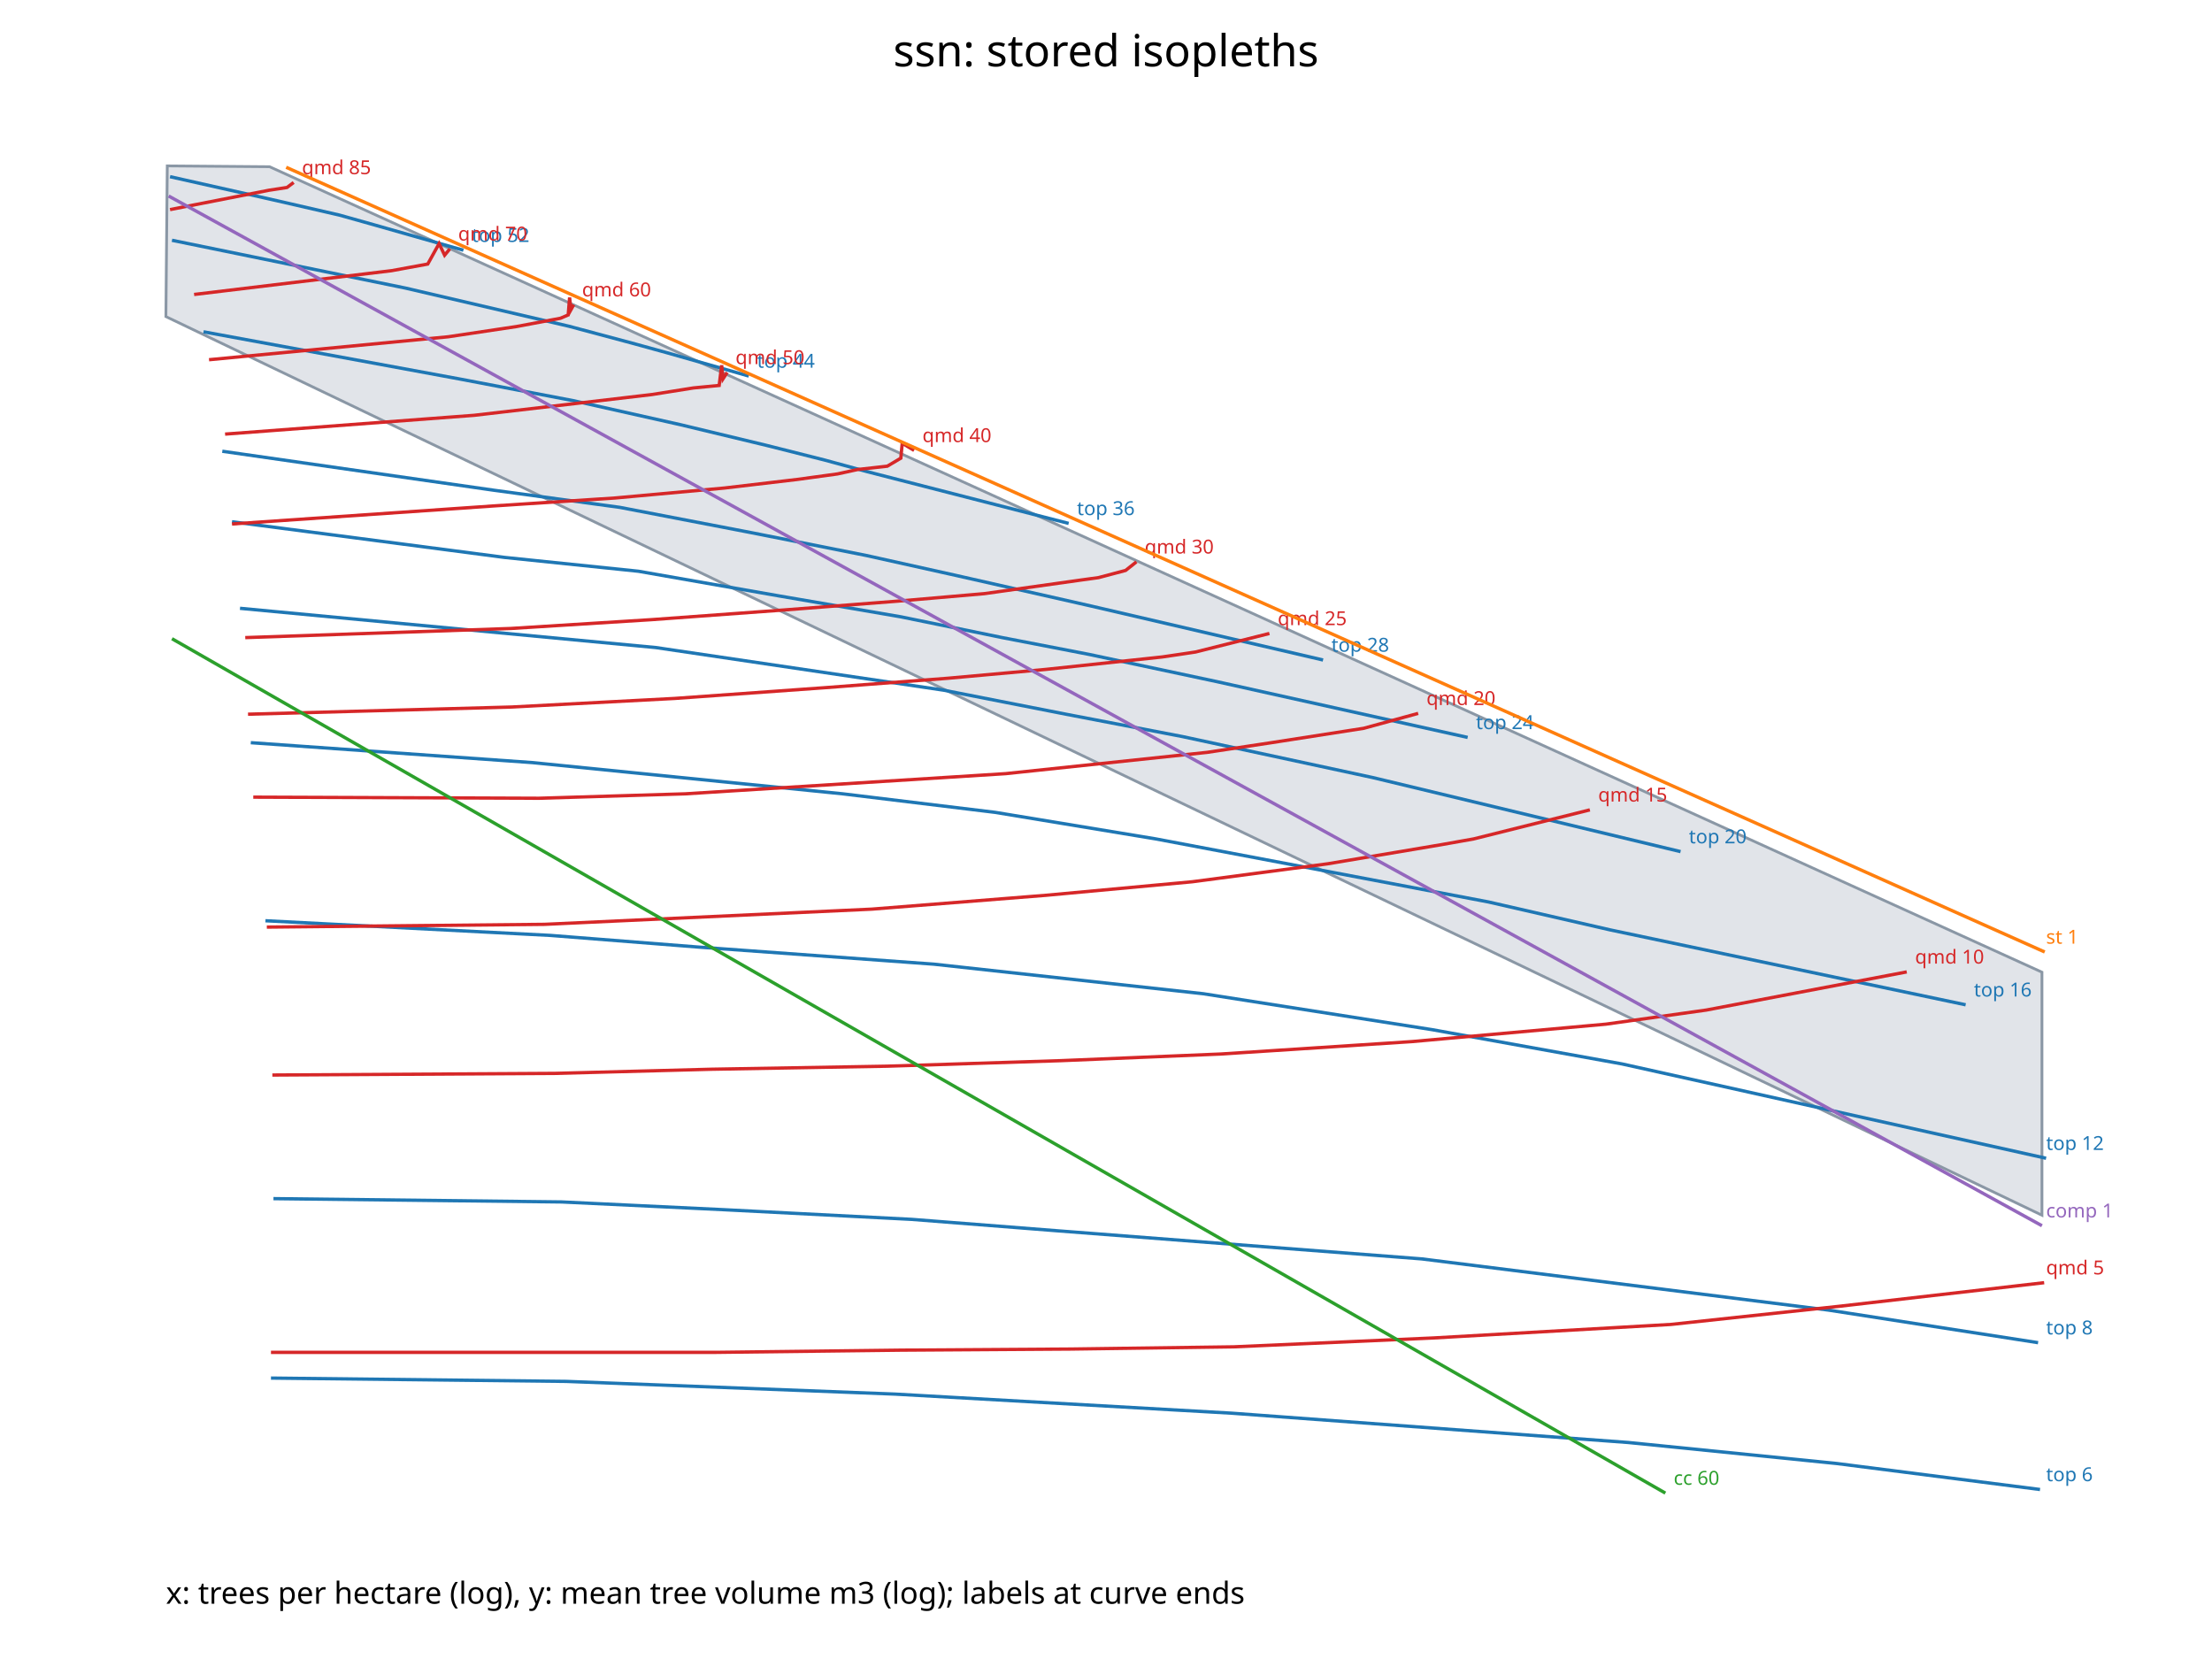
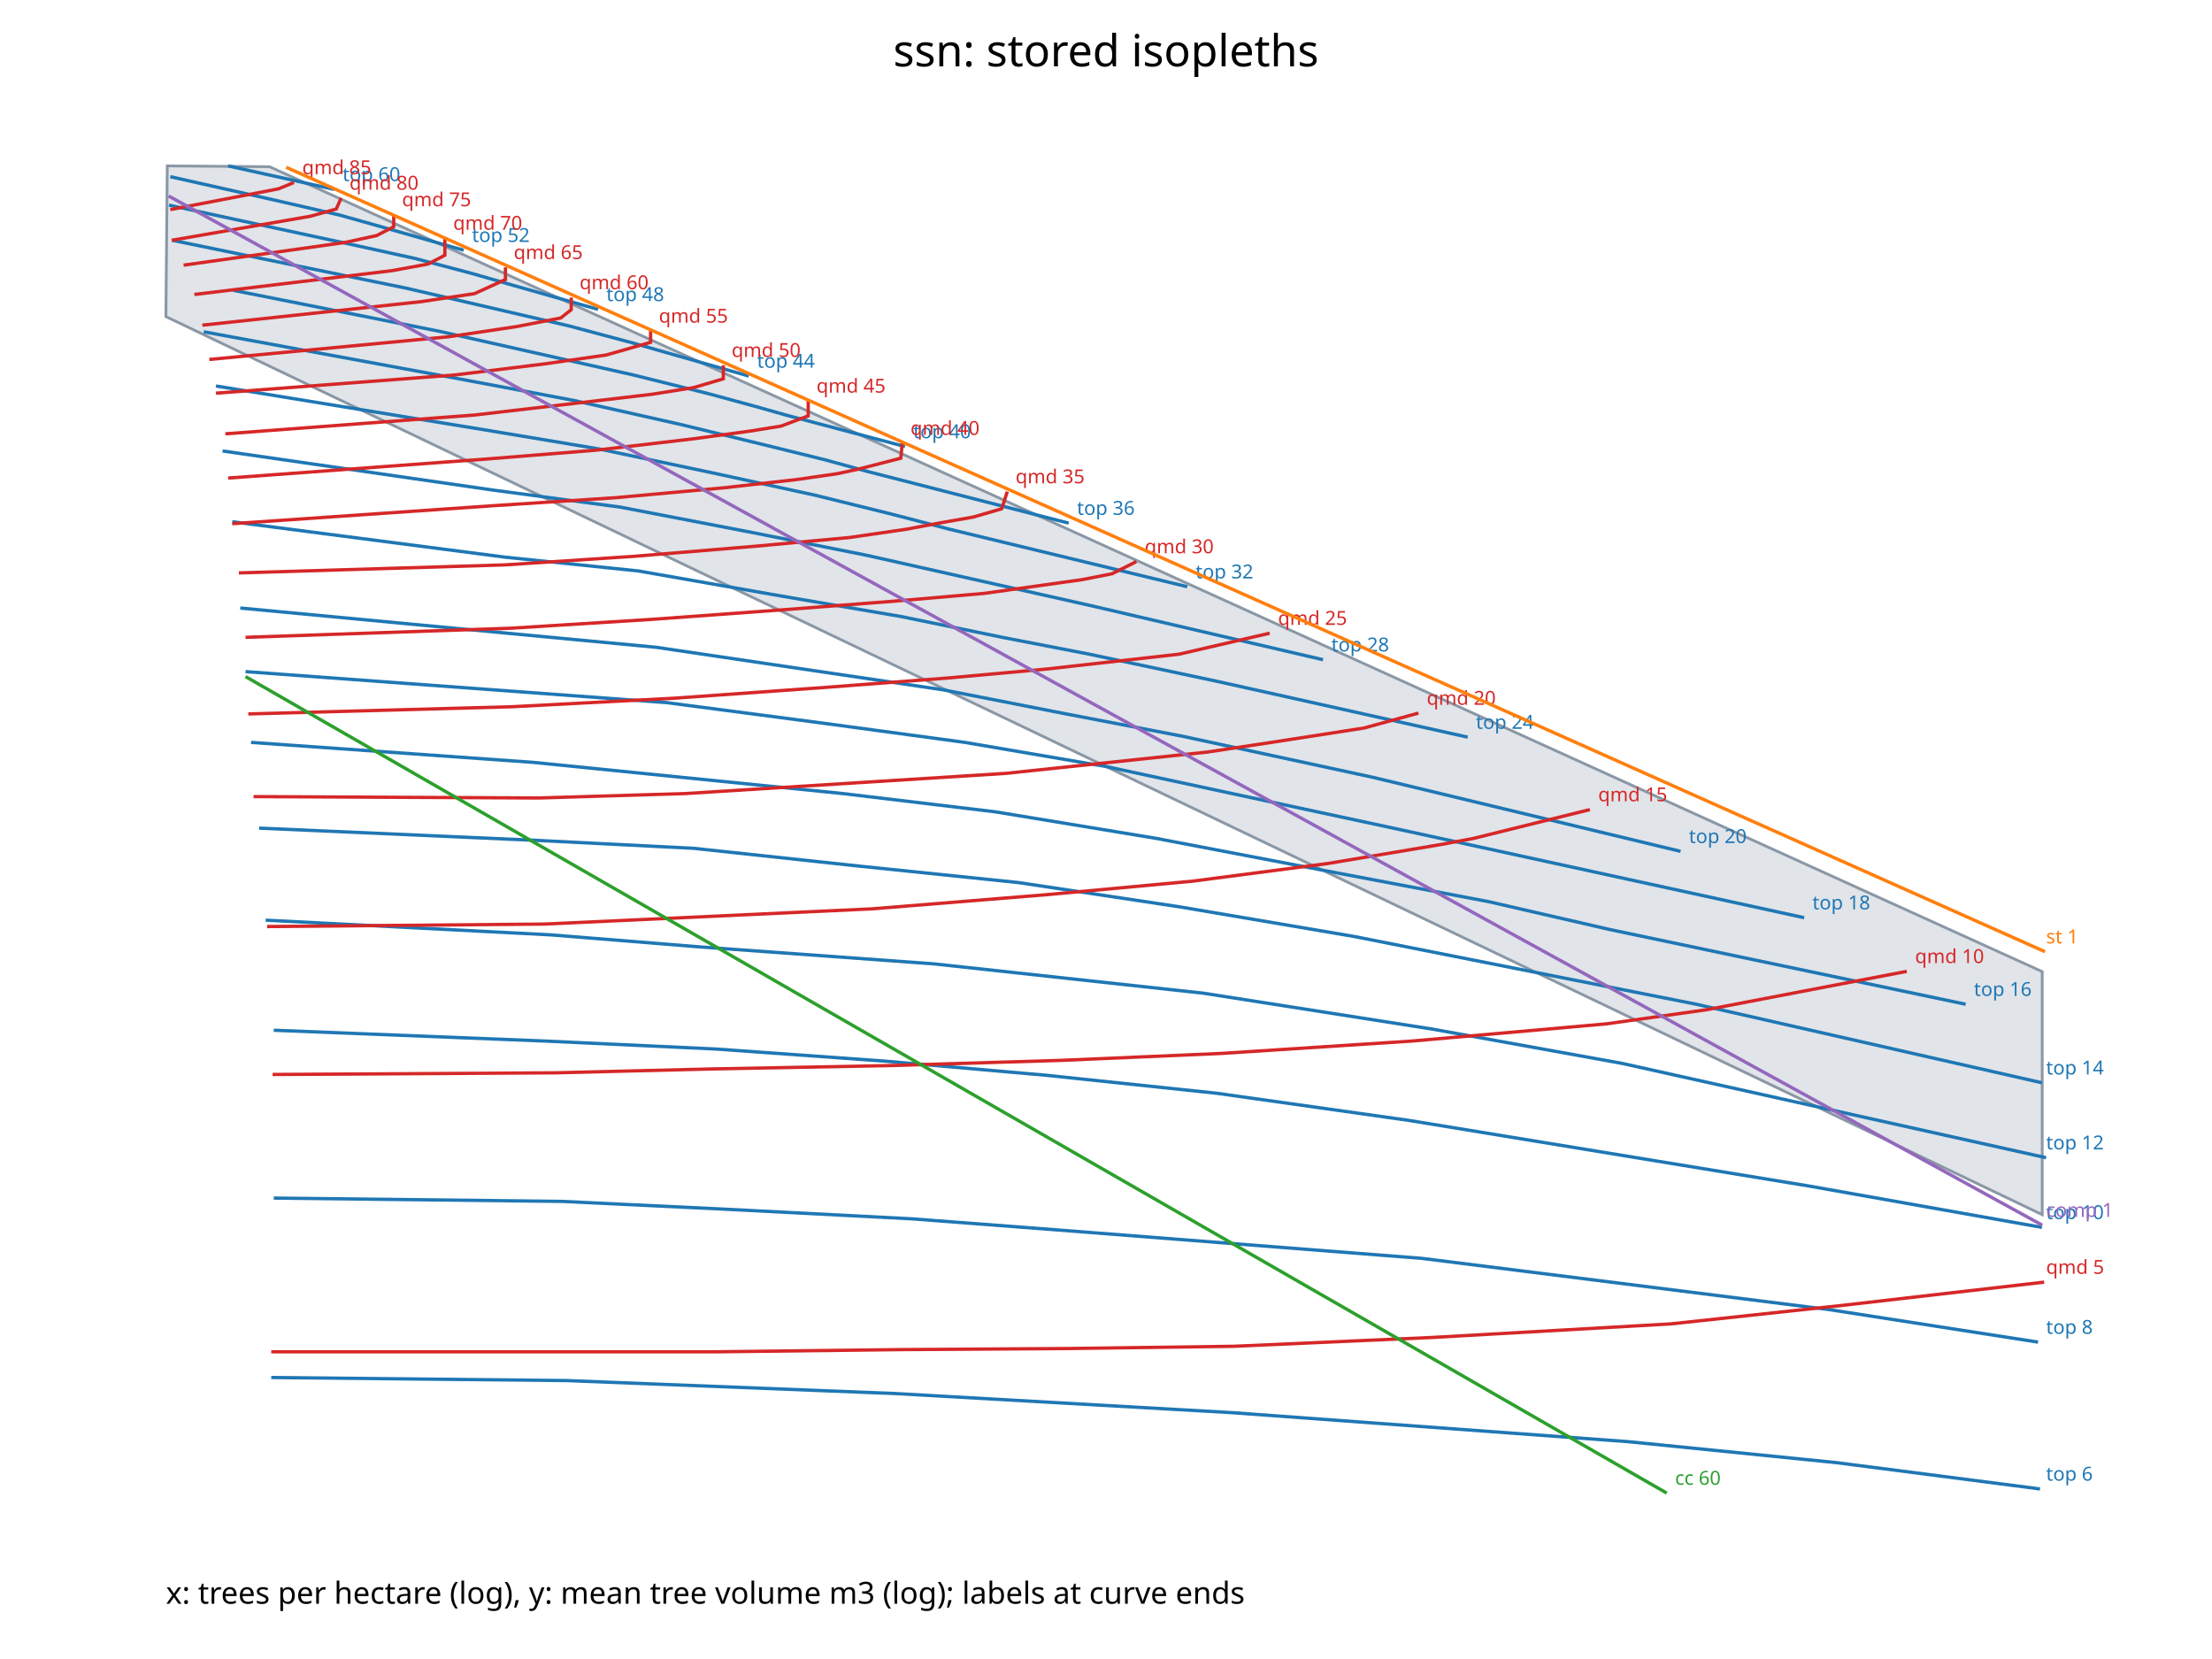
<svg xmlns="http://www.w3.org/2000/svg" viewBox="0 0 800 600">
  <rect width="100%" height="100%" fill="#ffffff" />
  <text x="400" y="24" text-anchor="middle" font-family="sans-serif" font-size="16">ssn: stored isopleths</text>
-   <polygon fill="#c9ced6" fill-opacity="0.55" stroke="#8a97a5" stroke-width="1" points="97.5,60.3 738.5,351.6 738.5,439.5 60.0,114.5 60.5,60.0" />
-   <polyline fill="none" stroke="#1f77b4" stroke-width="1.2" points="61.5,63.9 100.2,72.6 122.8,77.8 135.6,81.4 167.6,90.5" />
-   <text x="170.6" y="87.5" font-family="sans-serif" font-size="7" fill="#1f77b4">top 52</text>
-   <polyline fill="none" stroke="#1f77b4" stroke-width="1.2" points="62.2,86.9 146.7,104.2 205.8,118.0 228.6,124.1 241.3,127.6 270.8,136.0" />
+   <polygon fill="#c9ced6" fill-opacity="0.55" stroke="#8a97a5" stroke-width="1" points="97.5,60.3 738.6,351.4 738.6,439.3 60.0,114.5 60.5,60.0" />
+   <polyline fill="none" stroke="#1f77b4" stroke-width="1.2" points="98.1,498.2 204.9,499.3 323.9,504.0 445.5,510.9 588.9,521.4 664.3,529.0 737.8,538.5" />
+   <text x="740.0" y="535.5" font-family="sans-serif" font-size="7" fill="#1f77b4">top 6</text>
+   <polyline fill="none" stroke="#1f77b4" stroke-width="1.2" points="99.0,433.3 203.2,434.5 261.8,437.3 329.7,440.8 382.1,444.8 514.2,455.1 661.3,473.6 737.1,485.4" />
+   <text x="740.0" y="482.4" font-family="sans-serif" font-size="7" fill="#1f77b4">top 8</text>
+   <polyline fill="none" stroke="#1f77b4" stroke-width="1.2" points="99.0,372.6 196.9,376.5 259.0,379.4 320.4,383.8 378.5,388.9 440.1,395.4 509.5,405.2 654.0,428.9 738.5,443.9" />
+   <text x="740.0" y="440.9" font-family="sans-serif" font-size="7" fill="#1f77b4">top 10</text>
+   <polyline fill="none" stroke="#1f77b4" stroke-width="1.2" points="96.1,332.8 199.1,338.1 252.3,342.4 337.8,348.6 435.2,359.2 518.1,372.2 586.7,384.6 740.0,418.7" />
+   <text x="740.0" y="415.7" font-family="sans-serif" font-size="7" fill="#1f77b4">top 12</text>
+   <polyline fill="none" stroke="#1f77b4" stroke-width="1.2" points="93.7,299.5 195.4,304.0 250.8,306.8 311.3,313.3 368.4,319.2 426.8,328.0 489.8,338.7 613.5,363.2 738.5,391.6" />
+   <text x="740.0" y="388.6" font-family="sans-serif" font-size="7" fill="#1f77b4">top 14</text>
+   <polyline fill="none" stroke="#1f77b4" stroke-width="1.2" points="90.8,268.5 192.6,275.7 304.8,287.0 359.9,293.6 418.1,303.2 477.2,314.5 538.4,326.1 582.3,336.2 710.9,363.2" />
+   <text x="713.9" y="360.2" font-family="sans-serif" font-size="7" fill="#1f77b4">top 16</text>
+   <polyline fill="none" stroke="#1f77b4" stroke-width="1.2" points="88.8,242.9 241.0,254.1 297.3,261.5 349.0,268.5 399.9,277.2 507.1,300.2 652.5,331.9" />
+   <text x="655.5" y="328.9" font-family="sans-serif" font-size="7" fill="#1f77b4">top 18</text>
+   <polyline fill="none" stroke="#1f77b4" stroke-width="1.2" points="86.9,219.9 237.3,234.1 341.2,249.5 385.6,258.2 427.8,266.3 496.4,281.1 607.8,307.9" />
+   <text x="610.8" y="304.9" font-family="sans-serif" font-size="7" fill="#1f77b4">top 20</text>
+   <polyline fill="none" stroke="#1f77b4" stroke-width="1.2" points="84.0,188.7 182.6,201.5 230.9,206.5 282.2,215.5 326.0,223.0 362.5,230.5 394.0,236.6 440.1,246.4 530.8,266.6" />
+   <text x="533.8" y="263.6" font-family="sans-serif" font-size="7" fill="#1f77b4">top 24</text>
+   <polyline fill="none" stroke="#1f77b4" stroke-width="1.2" points="80.5,163.1 178.7,177.3 224.3,183.4 272.1,192.6 313.3,200.8 345.8,208.1 394.8,219.1 478.5,238.6" />
+   <text x="481.5" y="235.6" font-family="sans-serif" font-size="7" fill="#1f77b4">top 28</text>
+   <polyline fill="none" stroke="#1f77b4" stroke-width="1.2" points="78.1,139.6 174.3,155.3 216.8,162.4 259.0,171.3 294.8,179.1 322.7,186.0 343.4,191.4 429.4,212.2" />
+   <text x="432.4" y="209.2" font-family="sans-serif" font-size="7" fill="#1f77b4">top 32</text>
+   <polyline fill="none" stroke="#1f77b4" stroke-width="1.2" points="73.7,120.0 166.5,137.1 207.4,144.8 246.1,153.5 277.3,161.1 298.4,166.3 313.7,170.5 386.5,189.2" />
+   <text x="389.5" y="186.2" font-family="sans-serif" font-size="7" fill="#1f77b4">top 36</text>
+   <polyline fill="none" stroke="#1f77b4" stroke-width="1.2" points="84.4,105.0 158.8,119.8 229.0,135.6 256.3,142.4 273.6,147.1 284.2,150.1 327.3,161.5" />
+   <text x="330.3" y="158.5" font-family="sans-serif" font-size="7" fill="#1f77b4">top 40</text>
+   <polyline fill="none" stroke="#1f77b4" stroke-width="1.2" points="62.3,86.9 146.8,104.2 205.9,117.9 228.7,124.0 241.3,127.6 270.8,136.0" />
  <text x="273.8" y="133.0" font-family="sans-serif" font-size="7" fill="#1f77b4">top 44</text>
-   <polyline fill="none" stroke="#1f77b4" stroke-width="1.2" points="73.6,120.0 166.4,137.1 207.3,144.9 246.1,153.6 277.3,161.1 298.3,166.4 313.7,170.6 386.5,189.3" />
-   <text x="389.5" y="186.3" font-family="sans-serif" font-size="7" fill="#1f77b4">top 36</text>
-   <polyline fill="none" stroke="#1f77b4" stroke-width="1.2" points="80.4,163.2 178.6,177.3 224.2,183.5 272.0,192.7 313.3,200.9 345.7,208.1 394.7,219.2 478.5,238.7" />
-   <text x="481.5" y="235.7" font-family="sans-serif" font-size="7" fill="#1f77b4">top 28</text>
-   <polyline fill="none" stroke="#1f77b4" stroke-width="1.2" points="83.9,188.7 182.5,201.6 230.9,206.6 282.2,215.6 325.9,223.1 362.5,230.6 394.0,236.7 440.0,246.5 530.8,266.7" />
-   <text x="533.8" y="263.7" font-family="sans-serif" font-size="7" fill="#1f77b4">top 24</text>
-   <polyline fill="none" stroke="#1f77b4" stroke-width="1.2" points="86.8,220.0 237.2,234.2 341.2,249.6 385.5,258.3 427.7,266.4 496.4,281.2 607.8,308.0" />
-   <text x="610.8" y="305.0" font-family="sans-serif" font-size="7" fill="#1f77b4">top 20</text>
-   <polyline fill="none" stroke="#1f77b4" stroke-width="1.2" points="90.7,268.6 192.5,275.8 304.8,287.1 359.9,293.8 418.0,303.4 477.2,314.6 538.3,326.2 582.3,336.3 710.9,363.4" />
-   <text x="713.9" y="360.4" font-family="sans-serif" font-size="7" fill="#1f77b4">top 16</text>
-   <polyline fill="none" stroke="#1f77b4" stroke-width="1.2" points="96.0,333.0 199.0,338.3 252.3,342.5 337.7,348.7 435.2,359.4 518.0,372.4 586.7,384.8 740.0,418.9" />
-   <text x="740.0" y="415.9" font-family="sans-serif" font-size="7" fill="#1f77b4">top 12</text>
-   <polyline fill="none" stroke="#1f77b4" stroke-width="1.2" points="98.9,433.5 203.1,434.7 261.7,437.5 329.7,441.0 382.0,445.1 514.2,455.3 661.2,473.8 737.1,485.6" />
-   <text x="740.0" y="482.6" font-family="sans-serif" font-size="7" fill="#1f77b4">top 8</text>
-   <polyline fill="none" stroke="#1f77b4" stroke-width="1.2" points="98.0,498.4 204.8,499.6 323.8,504.2 445.5,511.1 588.9,521.7 664.3,529.3 737.8,538.7" />
-   <text x="740.0" y="535.7" font-family="sans-serif" font-size="7" fill="#1f77b4">top 6</text>
-   <polyline fill="none" stroke="#d62728" stroke-width="1.2" points="61.5,75.8 97.3,68.8 100.6,68.3 103.8,67.8 106.2,66.0" />
-   <text x="109.2" y="63.0" font-family="sans-serif" font-size="7" fill="#d62728">qmd 85</text>
-   <polyline fill="none" stroke="#d62728" stroke-width="1.2" points="70.2,106.5 141.6,97.9 154.7,95.5 158.8,88.1 160.8,92.3 162.7,90.0" />
-   <text x="165.7" y="87.0" font-family="sans-serif" font-size="7" fill="#d62728">qmd 70</text>
-   <polyline fill="none" stroke="#d62728" stroke-width="1.2" points="75.6,130.1 162.1,121.8 186.8,118.1 202.7,115.1 205.5,113.9 206.0,107.6 206.5,112.0 207.5,110.2" />
-   <text x="210.5" y="107.2" font-family="sans-serif" font-size="7" fill="#d62728">qmd 60</text>
-   <polyline fill="none" stroke="#d62728" stroke-width="1.2" points="81.4,157.0 171.5,150.2 208.4,145.9 235.7,142.7 250.8,140.3 260.1,139.4 261.0,132.1 261.5,137.0 263.0,134.7" />
-   <text x="266.0" y="131.7" font-family="sans-serif" font-size="7" fill="#d62728">qmd 50</text>
-   <polyline fill="none" stroke="#d62728" stroke-width="1.2" points="83.9,189.5 178.2,183.0 222.5,180.1 262.0,176.5 288.3,173.4 302.9,171.4 310.2,169.8 320.9,168.6 325.8,165.7 326.3,160.3 330.6,162.9" />
-   <text x="333.6" y="159.9" font-family="sans-serif" font-size="7" fill="#d62728">qmd 40</text>
-   <polyline fill="none" stroke="#d62728" stroke-width="1.2" points="88.7,230.6 184.7,227.3 235.7,224.1 283.6,220.6 324.8,217.4 356.0,214.7 391.5,209.7 397.3,208.9 402.2,207.6 407.1,206.3 411.0,203.2" />
-   <text x="414.0" y="200.2" font-family="sans-serif" font-size="7" fill="#d62728">qmd 30</text>
-   <polyline fill="none" stroke="#d62728" stroke-width="1.2" points="89.7,258.3 185.1,255.7 244.0,252.6 298.5,248.7 342.8,245.3 378.2,242.1 420.3,237.6 426.4,236.7 432.4,235.8 459.1,229.1" />
-   <text x="462.1" y="226.1" font-family="sans-serif" font-size="7" fill="#d62728">qmd 25</text>
-   <polyline fill="none" stroke="#d62728" stroke-width="1.2" points="91.6,288.3 194.9,288.7 247.8,287.1 363.7,279.8 436.6,272.1 459.8,268.6 493.2,263.4 512.9,258.0" />
-   <text x="515.9" y="255.0" font-family="sans-serif" font-size="7" fill="#d62728">qmd 20</text>
-   <polyline fill="none" stroke="#d62728" stroke-width="1.2" points="96.5,335.3 196.9,334.3 315.3,328.8 378.2,323.8 431.2,318.9 480.2,312.4 521.2,305.5 533.0,303.4 575.0,292.9" />
-   <text x="578.0" y="289.9" font-family="sans-serif" font-size="7" fill="#d62728">qmd 15</text>
-   <polyline fill="none" stroke="#d62728" stroke-width="1.2" points="98.5,388.8 200.8,388.2 257.4,386.7 320.9,385.6 383.7,383.6 441.5,381.2 510.7,376.7 580.8,370.4 617.1,365.3 689.6,351.5" />
-   <text x="692.6" y="348.5" font-family="sans-serif" font-size="7" fill="#d62728">qmd 10</text>
-   <polyline fill="none" stroke="#d62728" stroke-width="1.2" points="98.0,489.1 204.8,489.1 258.8,489.1 326.0,488.3 387.3,487.9 446.2,487.1 518.2,483.9 604.3,479.0 665.5,472.4 739.3,463.9" />
-   <text x="740.0" y="460.9" font-family="sans-serif" font-size="7" fill="#d62728">qmd 5</text>
-   <polyline fill="none" stroke="#9467bd" stroke-width="1.2" points="61.0,70.9 738.5,443.3" />
-   <text x="740.0" y="440.3" font-family="sans-serif" font-size="7" fill="#9467bd">comp 1</text>
-   <polyline fill="none" stroke="#ff7f0e" stroke-width="1.2" points="103.5,60.5 739.5,344.3" />
-   <text x="740.0" y="341.3" font-family="sans-serif" font-size="7" fill="#ff7f0e">st 1</text>
-   <polyline fill="none" stroke="#2ca02c" stroke-width="1.2" points="62.2,231.0 602.3,540.0" />
-   <text x="605.3" y="537.0" font-family="sans-serif" font-size="7" fill="#2ca02c">cc 60</text>
+   <polyline fill="none" stroke="#1f77b4" stroke-width="1.2" points="61.1,74.2 127.0,88.4 150.2,93.5 170.7,98.9 185.6,103.2 216.3,111.9" />
+   <text x="219.3" y="108.9" font-family="sans-serif" font-size="7" fill="#1f77b4">top 48</text>
+   <polyline fill="none" stroke="#1f77b4" stroke-width="1.2" points="61.6,63.9 100.3,72.6 122.9,77.8 135.7,81.4 167.7,90.5" />
+   <text x="170.7" y="87.5" font-family="sans-serif" font-size="7" fill="#1f77b4">top 52</text>
+   <polyline fill="none" stroke="#1f77b4" stroke-width="1.2" points="82.5,60.0 120.9,68.5" />
+   <text x="123.9" y="65.5" font-family="sans-serif" font-size="7" fill="#1f77b4">top 60</text>
+   <polyline fill="none" stroke="#d62728" stroke-width="1.2" points="98.1,488.9 204.9,488.9 258.9,488.9 326.1,488.1 387.4,487.7 446.3,486.9 518.2,483.7 604.3,478.8 665.5,472.2 739.3,463.7" />
+   <text x="740.0" y="460.7" font-family="sans-serif" font-size="7" fill="#d62728">qmd 5</text>
+   <polyline fill="none" stroke="#d62728" stroke-width="1.2" points="98.6,388.6 200.9,388.0 257.5,386.6 321.0,385.4 383.7,383.5 441.5,381.0 510.8,376.5 580.9,370.3 617.1,365.2 689.6,351.3" />
+   <text x="692.6" y="348.3" font-family="sans-serif" font-size="7" fill="#d62728">qmd 10</text>
+   <polyline fill="none" stroke="#d62728" stroke-width="1.2" points="96.6,335.1 197.0,334.2 315.3,328.7 378.2,323.6 431.2,318.7 480.2,312.3 521.3,305.4 533.0,303.2 575.0,292.8" />
+   <text x="578.0" y="289.8" font-family="sans-serif" font-size="7" fill="#d62728">qmd 15</text>
+   <polyline fill="none" stroke="#d62728" stroke-width="1.2" points="91.7,288.1 195.0,288.6 247.9,287.0 363.8,279.7 436.6,272.0 459.8,268.5 493.3,263.3 513.0,257.9" />
+   <text x="516.0" y="254.9" font-family="sans-serif" font-size="7" fill="#d62728">qmd 20</text>
+   <polyline fill="none" stroke="#d62728" stroke-width="1.2" points="89.8,258.2 185.2,255.6 244.1,252.5 298.6,248.6 342.9,245.2 378.2,242.0 426.4,236.6 459.2,229.0" />
+   <text x="462.2" y="226.0" font-family="sans-serif" font-size="7" fill="#d62728">qmd 25</text>
+   <polyline fill="none" stroke="#d62728" stroke-width="1.2" points="88.8,230.5 184.8,227.2 235.7,224.0 283.7,220.5 324.9,217.3 356.0,214.6 391.6,209.6 402.2,207.5 411.0,203.1" />
+   <text x="414.0" y="200.1" font-family="sans-serif" font-size="7" fill="#d62728">qmd 30</text>
+   <polyline fill="none" stroke="#d62728" stroke-width="1.2" points="86.4,207.2 182.6,204.3 229.3,201.2 273.8,197.5 307.2,194.4 327.8,191.4 339.5,189.2 352.0,187.0 362.3,184.0 364.3,177.8" />
+   <text x="367.3" y="174.8" font-family="sans-serif" font-size="7" fill="#d62728">qmd 35</text>
+   <polyline fill="none" stroke="#d62728" stroke-width="1.2" points="84.0,189.4 178.3,182.9 222.6,180.0 262.0,176.4 288.4,173.4 302.9,171.3 310.3,169.7 325.8,165.7 326.3,160.3" />
+   <text x="329.3" y="157.3" font-family="sans-serif" font-size="7" fill="#d62728">qmd 40</text>
+   <polyline fill="none" stroke="#d62728" stroke-width="1.2" points="82.5,172.9 176.1,166.0 215.7,162.8 250.8,158.7 271.3,155.9 282.5,154.1 292.3,150.4 292.3,145.0" />
+   <text x="295.3" y="142.0" font-family="sans-serif" font-size="7" fill="#d62728">qmd 45</text>
+   <polyline fill="none" stroke="#d62728" stroke-width="1.2" points="81.5,156.9 171.6,150.1 208.5,145.8 235.7,142.6 250.8,140.2 261.6,137.0 261.6,132.1" />
+   <text x="264.6" y="129.1" font-family="sans-serif" font-size="7" fill="#d62728">qmd 50</text>
+   <polyline fill="none" stroke="#d62728" stroke-width="1.2" points="78.1,142.2 164.6,135.6 197.0,131.6 219.2,128.4 235.3,123.8 235.3,119.7" />
+   <text x="238.3" y="116.7" font-family="sans-serif" font-size="7" fill="#d62728">qmd 55</text>
+   <polyline fill="none" stroke="#d62728" stroke-width="1.2" points="75.7,130.0 162.2,121.8 186.9,118.1 202.8,115.0 206.6,112.0 206.6,107.6" />
+   <text x="209.6" y="104.6" font-family="sans-serif" font-size="7" fill="#d62728">qmd 60</text>
+   <polyline fill="none" stroke="#d62728" stroke-width="1.2" points="73.2,117.6 152.3,109.1 171.6,106.2 182.8,101.1 182.8,96.7" />
+   <text x="185.8" y="93.7" font-family="sans-serif" font-size="7" fill="#d62728">qmd 65</text>
+   <polyline fill="none" stroke="#d62728" stroke-width="1.2" points="70.3,106.5 141.7,97.9 154.8,95.5 160.9,92.3 160.9,86.1" />
+   <text x="163.9" y="83.1" font-family="sans-serif" font-size="7" fill="#d62728">qmd 70</text>
+   <polyline fill="none" stroke="#d62728" stroke-width="1.2" points="66.4,95.9 124.7,87.7 136.2,85.2 142.4,82.0 142.4,77.6" />
+   <text x="145.4" y="74.6" font-family="sans-serif" font-size="7" fill="#d62728">qmd 75</text>
+   <polyline fill="none" stroke="#d62728" stroke-width="1.2" points="62.1,86.9 112.3,78.2 121.6,75.6 123.4,71.6" />
+   <text x="126.4" y="68.6" font-family="sans-serif" font-size="7" fill="#d62728">qmd 80</text>
+   <polyline fill="none" stroke="#d62728" stroke-width="1.2" points="61.6,75.8 100.7,68.3 106.3,66.0" />
+   <text x="109.3" y="63.0" font-family="sans-serif" font-size="7" fill="#d62728">qmd 85</text>
+   <polyline fill="none" stroke="#9467bd" stroke-width="1.2" points="61.0,70.9 738.6,443.1" />
+   <text x="740.0" y="440.1" font-family="sans-serif" font-size="7" fill="#9467bd">comp 1</text>
+   <polyline fill="none" stroke="#ff7f0e" stroke-width="1.2" points="103.5,60.5 739.6,344.2" />
+   <text x="740.0" y="341.2" font-family="sans-serif" font-size="7" fill="#ff7f0e">st 1</text>
+   <polyline fill="none" stroke="#2ca02c" stroke-width="1.2" points="88.8,244.7 602.8,540.0" />
+   <text x="605.8" y="537.0" font-family="sans-serif" font-size="7" fill="#2ca02c">cc 60</text>
  <text x="60" y="580" font-family="sans-serif" font-size="11">x: trees per hectare (log), y: mean tree volume m3 (log); labels at curve ends</text>
</svg>
